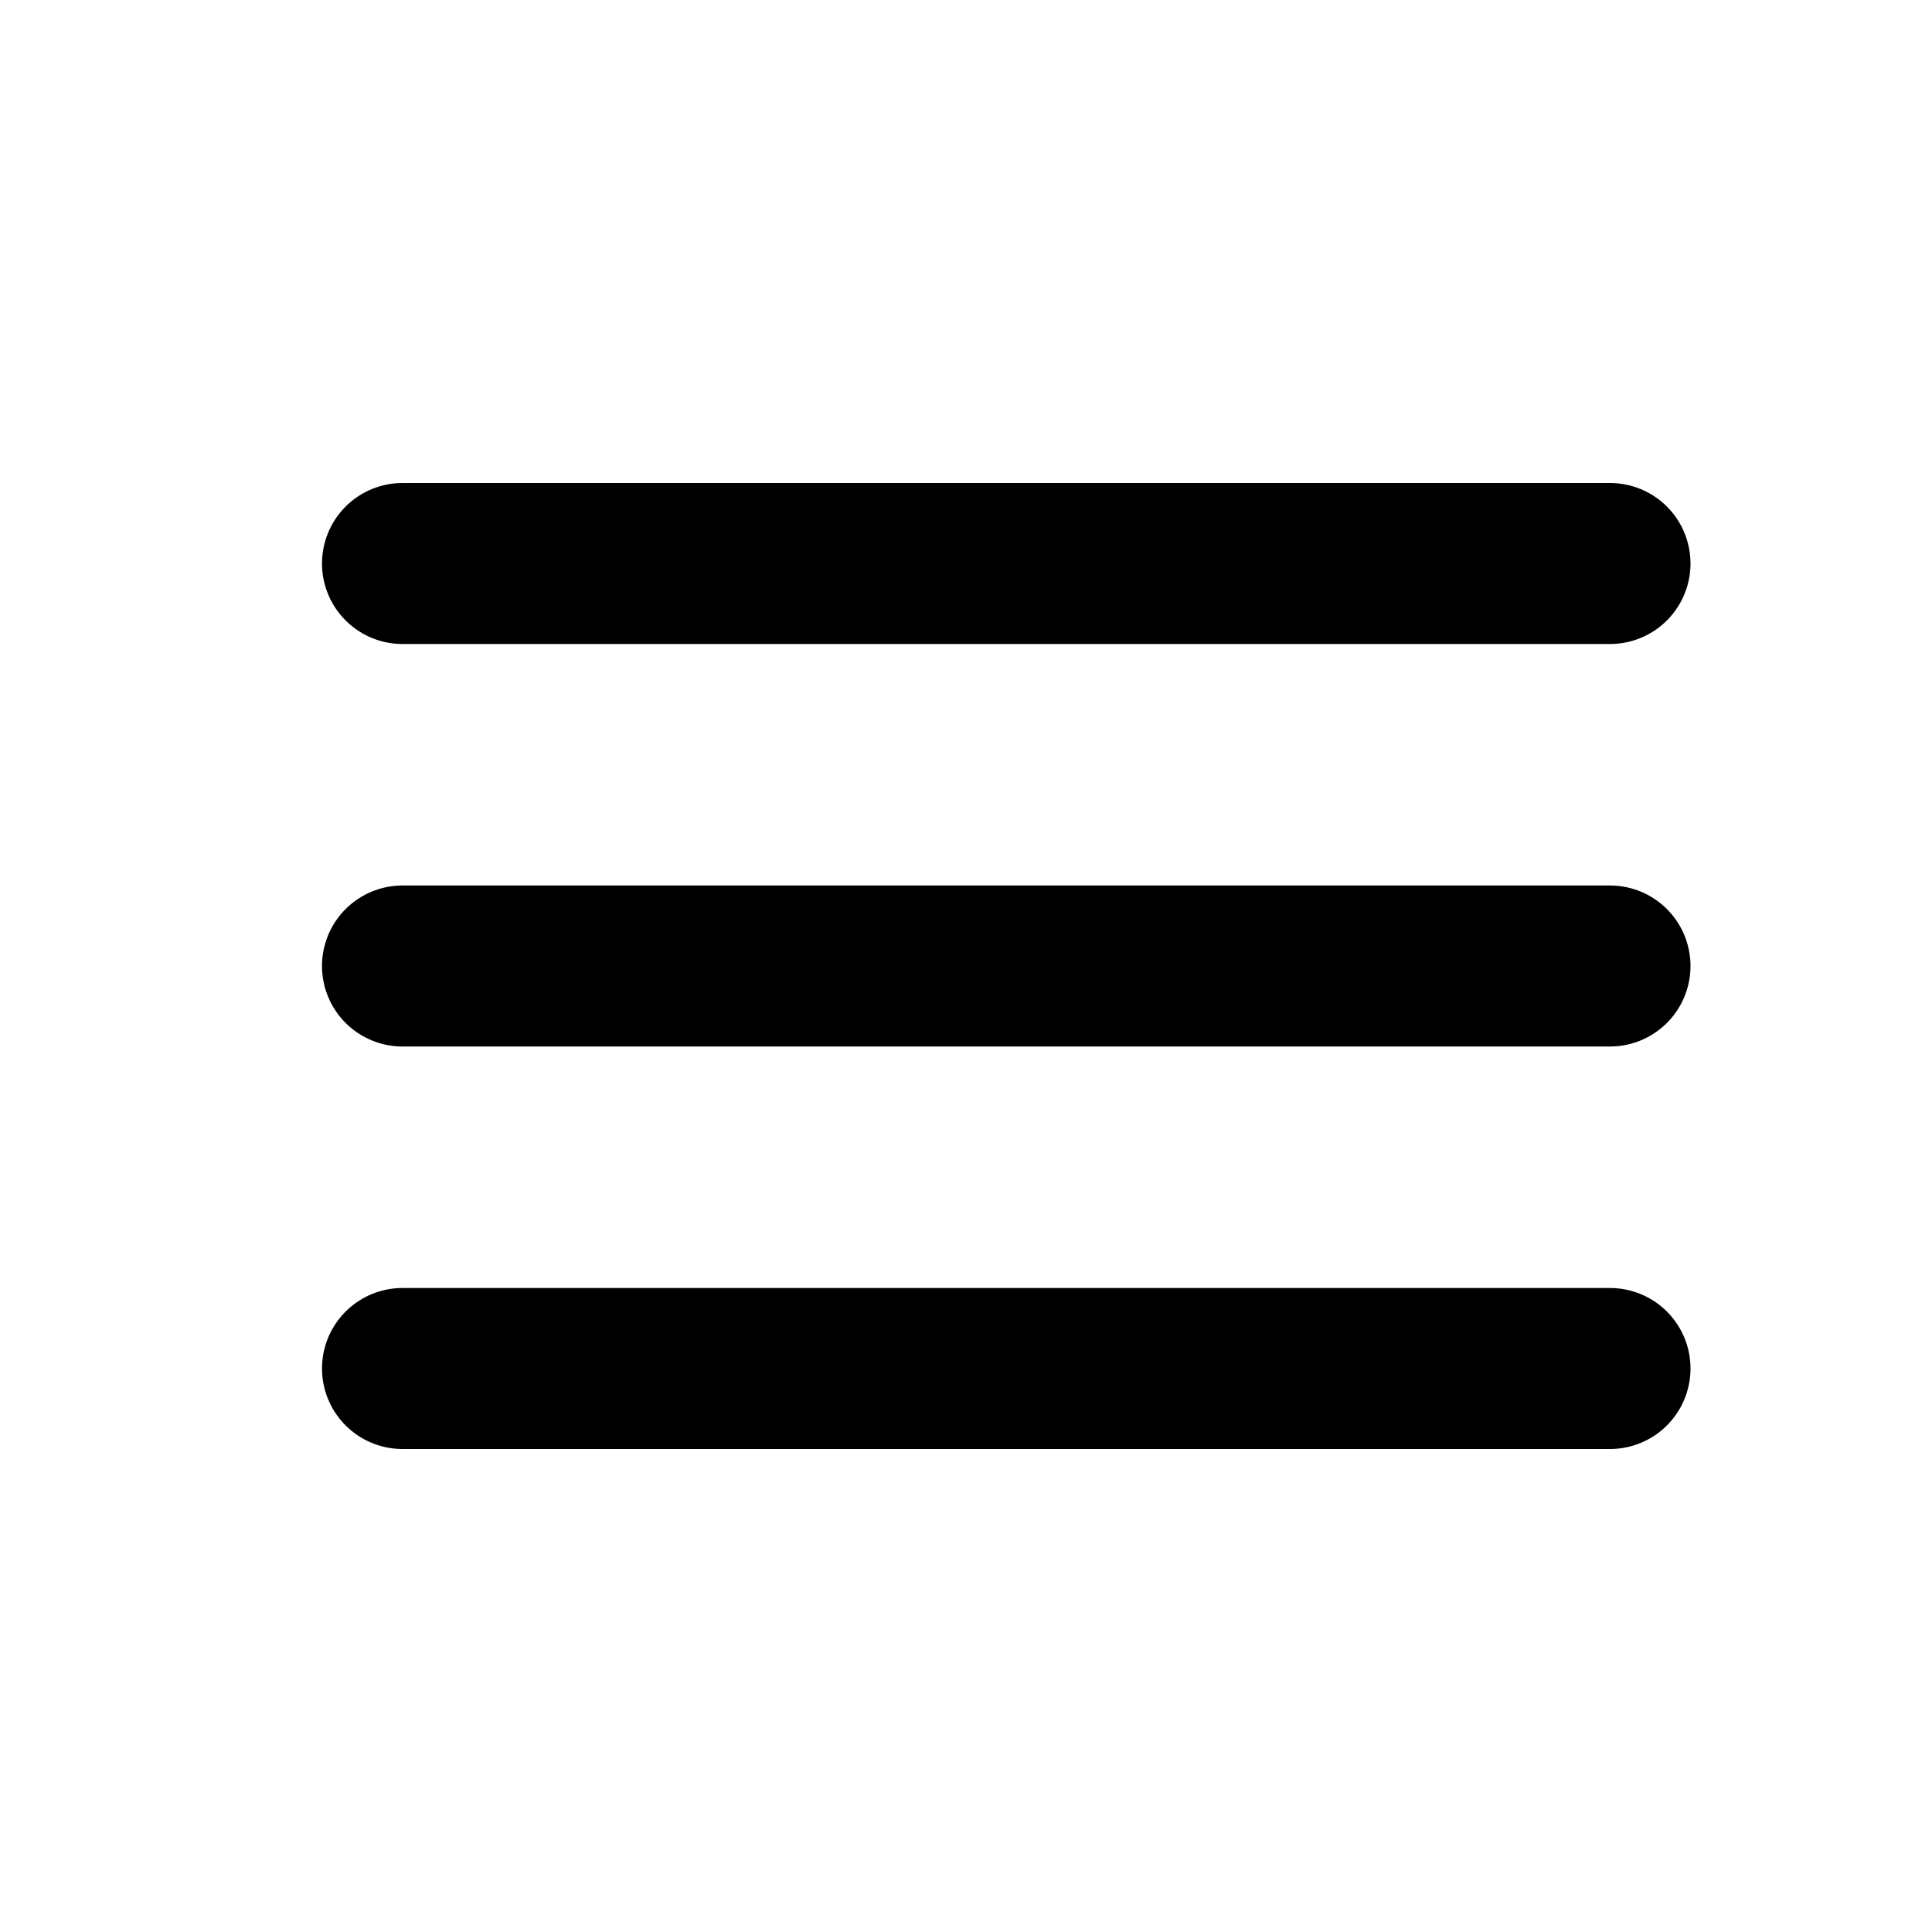
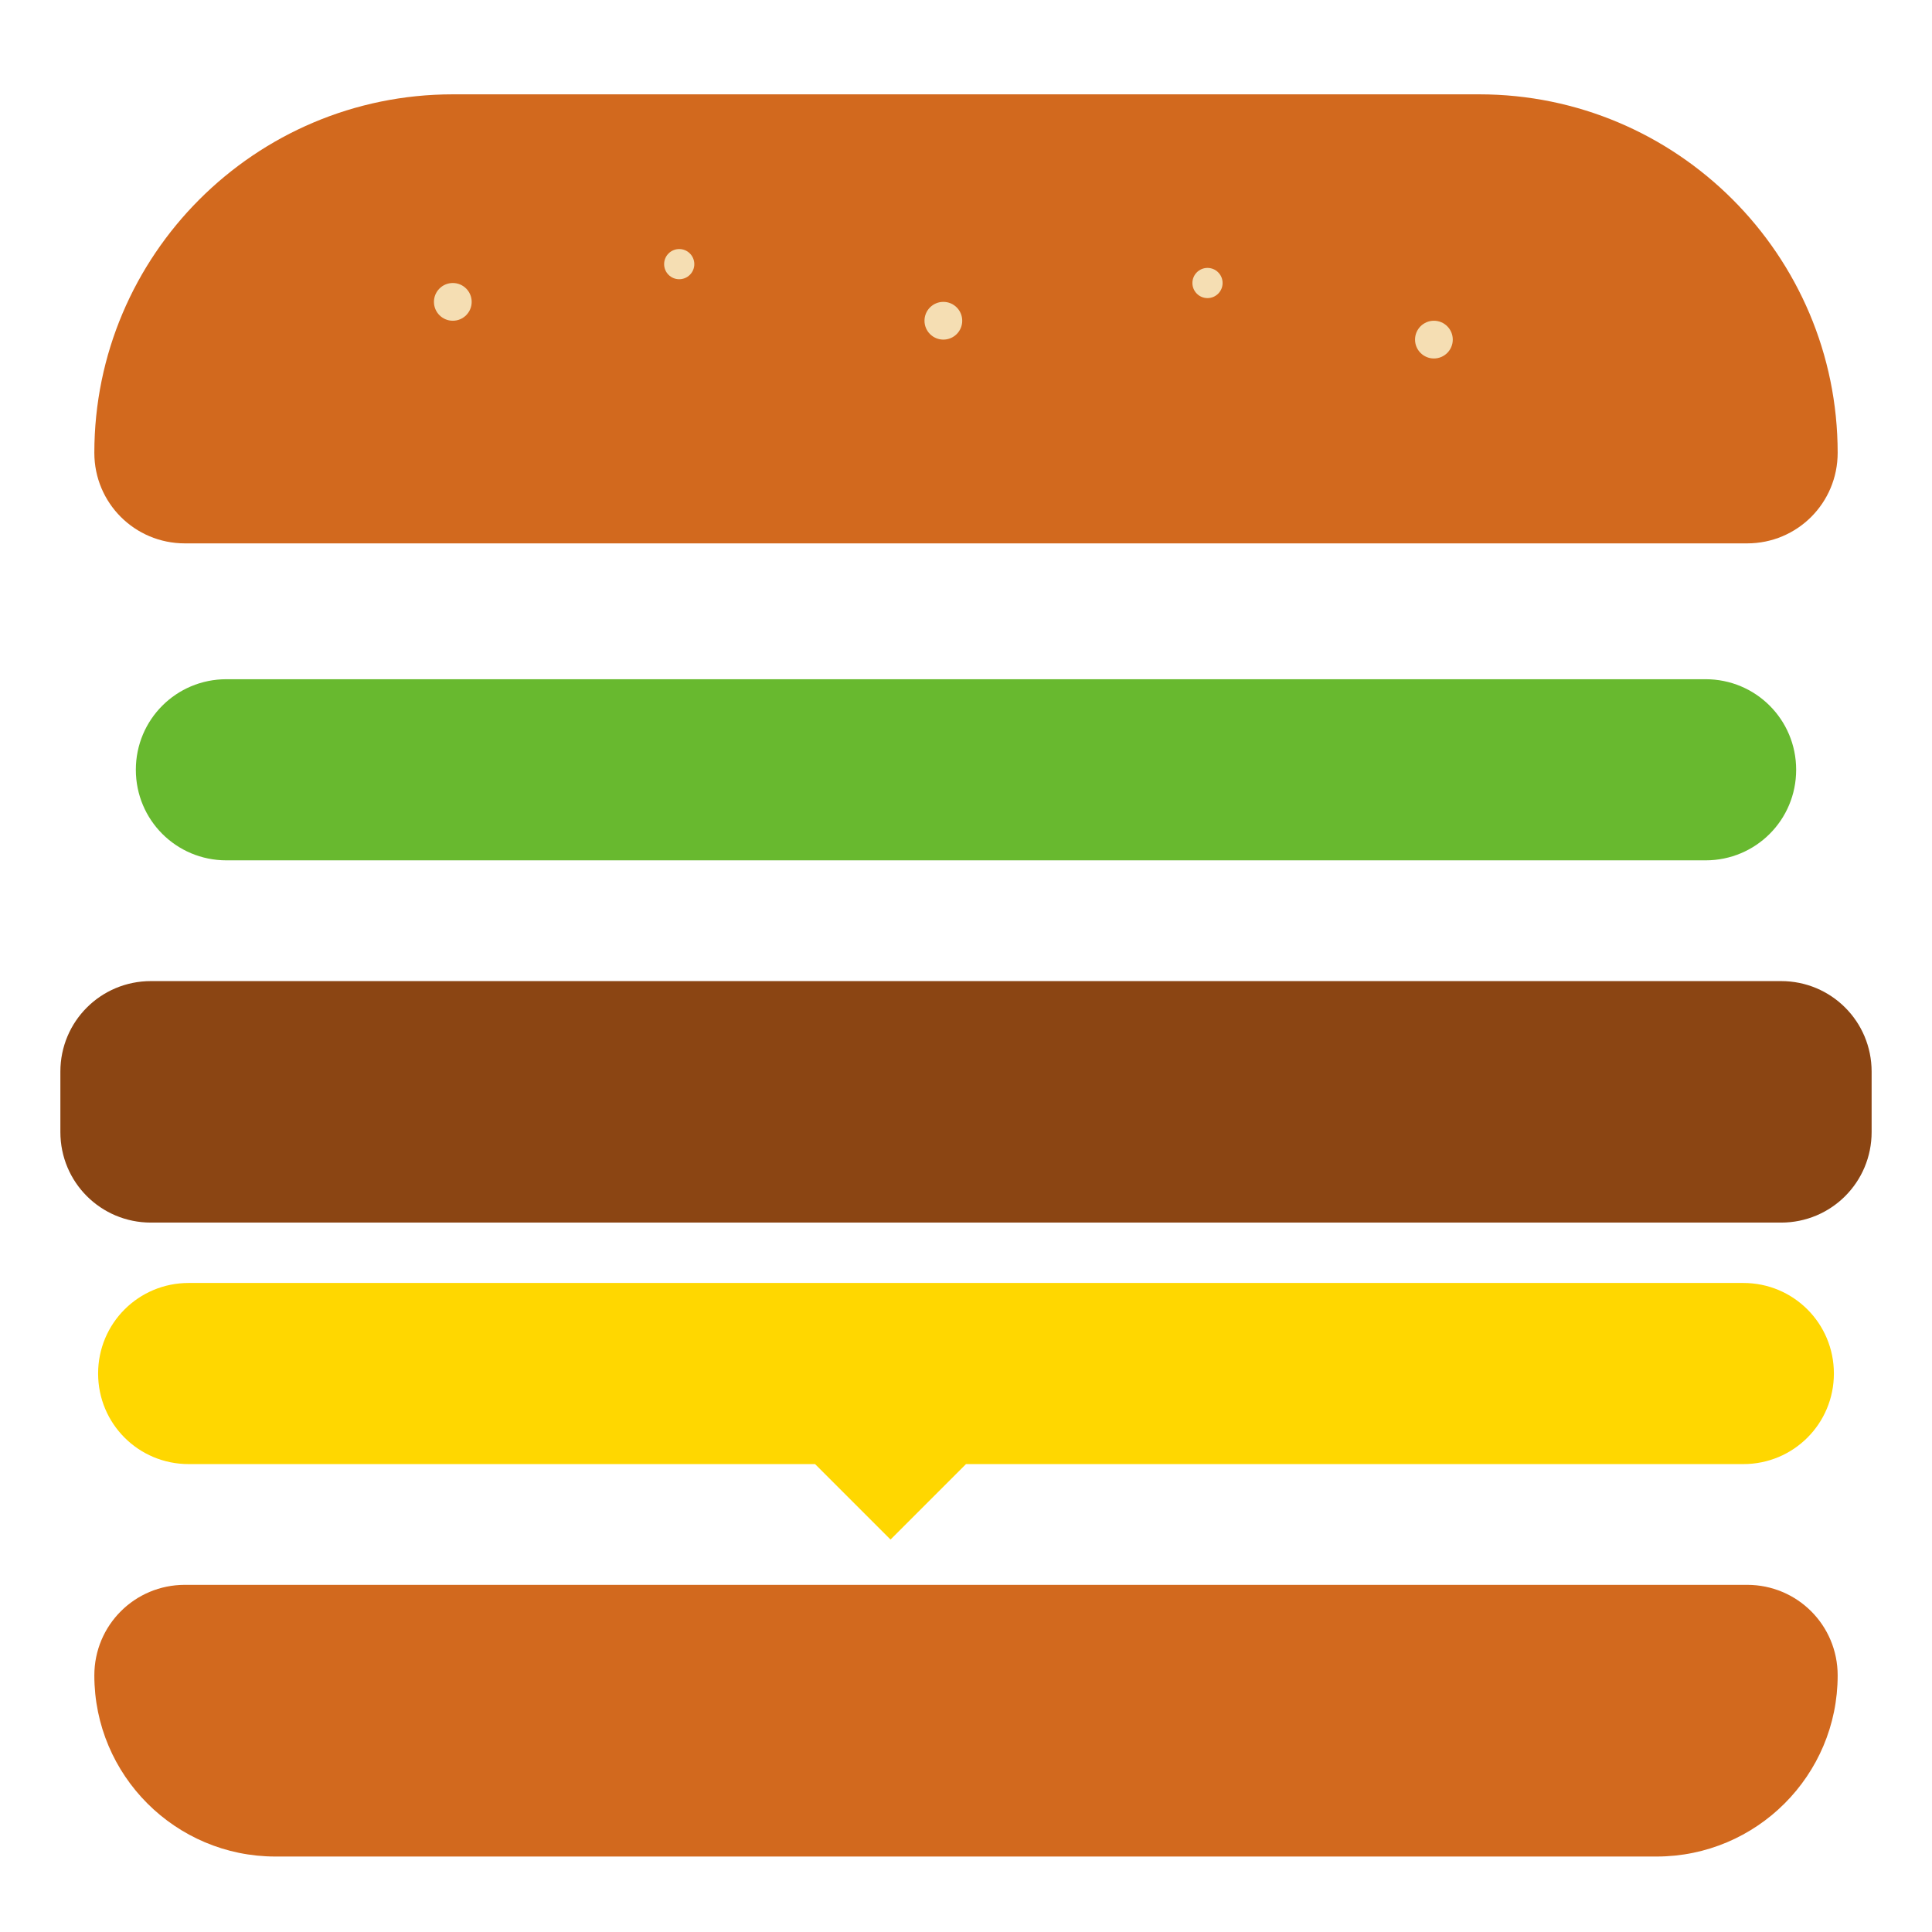
- <svg xmlns="http://www.w3.org/2000/svg" width="800px" height="800px" viewBox="0 0 24 24" fill="none">
-   <path d="M5 12H20" stroke="#000000" stroke-width="2" stroke-linecap="round" />
-   <path d="M5 17H20" stroke="#000000" stroke-width="2" stroke-linecap="round" />
-   <path d="M5 7H20" stroke="#000000" stroke-width="2" stroke-linecap="round" />
+ <svg xmlns="http://www.w3.org/2000/svg" viewBox="0 0 512 512" width="32" height="32">
+   <path d="M25 120c0-52.4 42.6-95 95-95h272c52.4 0 95 42.6 95 95 0 13.3-10.7 24-24 24H49c-13.3 0-24-10.7-24-24z" fill="#D2691E" />
+   <circle cx="120" cy="80" r="5" fill="#F5DEB3" />
+   <circle cx="180" cy="70" r="4" fill="#F5DEB3" />
+   <circle cx="250" cy="85" r="5" fill="#F5DEB3" />
+   <circle cx="320" cy="75" r="4" fill="#F5DEB3" />
+   <circle cx="380" cy="90" r="5" fill="#F5DEB3" />
+   <path d="M60 180h392c13.3 0 24 10.7 24 24s-10.7 24-24 24H60c-13.3 0-24-10.7-24-24s10.7-24 24-24z" fill="#68B92F" />
+   <path d="M40 260h432c13.3 0 24 10.7 24 24v16c0 13.3-10.7 24-24 24H40c-13.3 0-24-10.7-24-24v-16c0-13.3 10.7-24 24-24z" fill="#8B4513" />
+   <path d="M50 340h412c13.3 0 24 10.7 24 24s-10.7 24-24 24H256l-20 20-20-20H50c-13.3 0-24-10.7-24-24s10.7-24 24-24z" fill="#FFD700" />
+   <path d="M49 420h414c13.3 0 24 10.7 24 24 0 26.5-21.5 48-48 48H73c-26.5 0-48-21.5-48-48 0-13.3 10.7-24 24-24z" fill="#D2691E" />
</svg>
